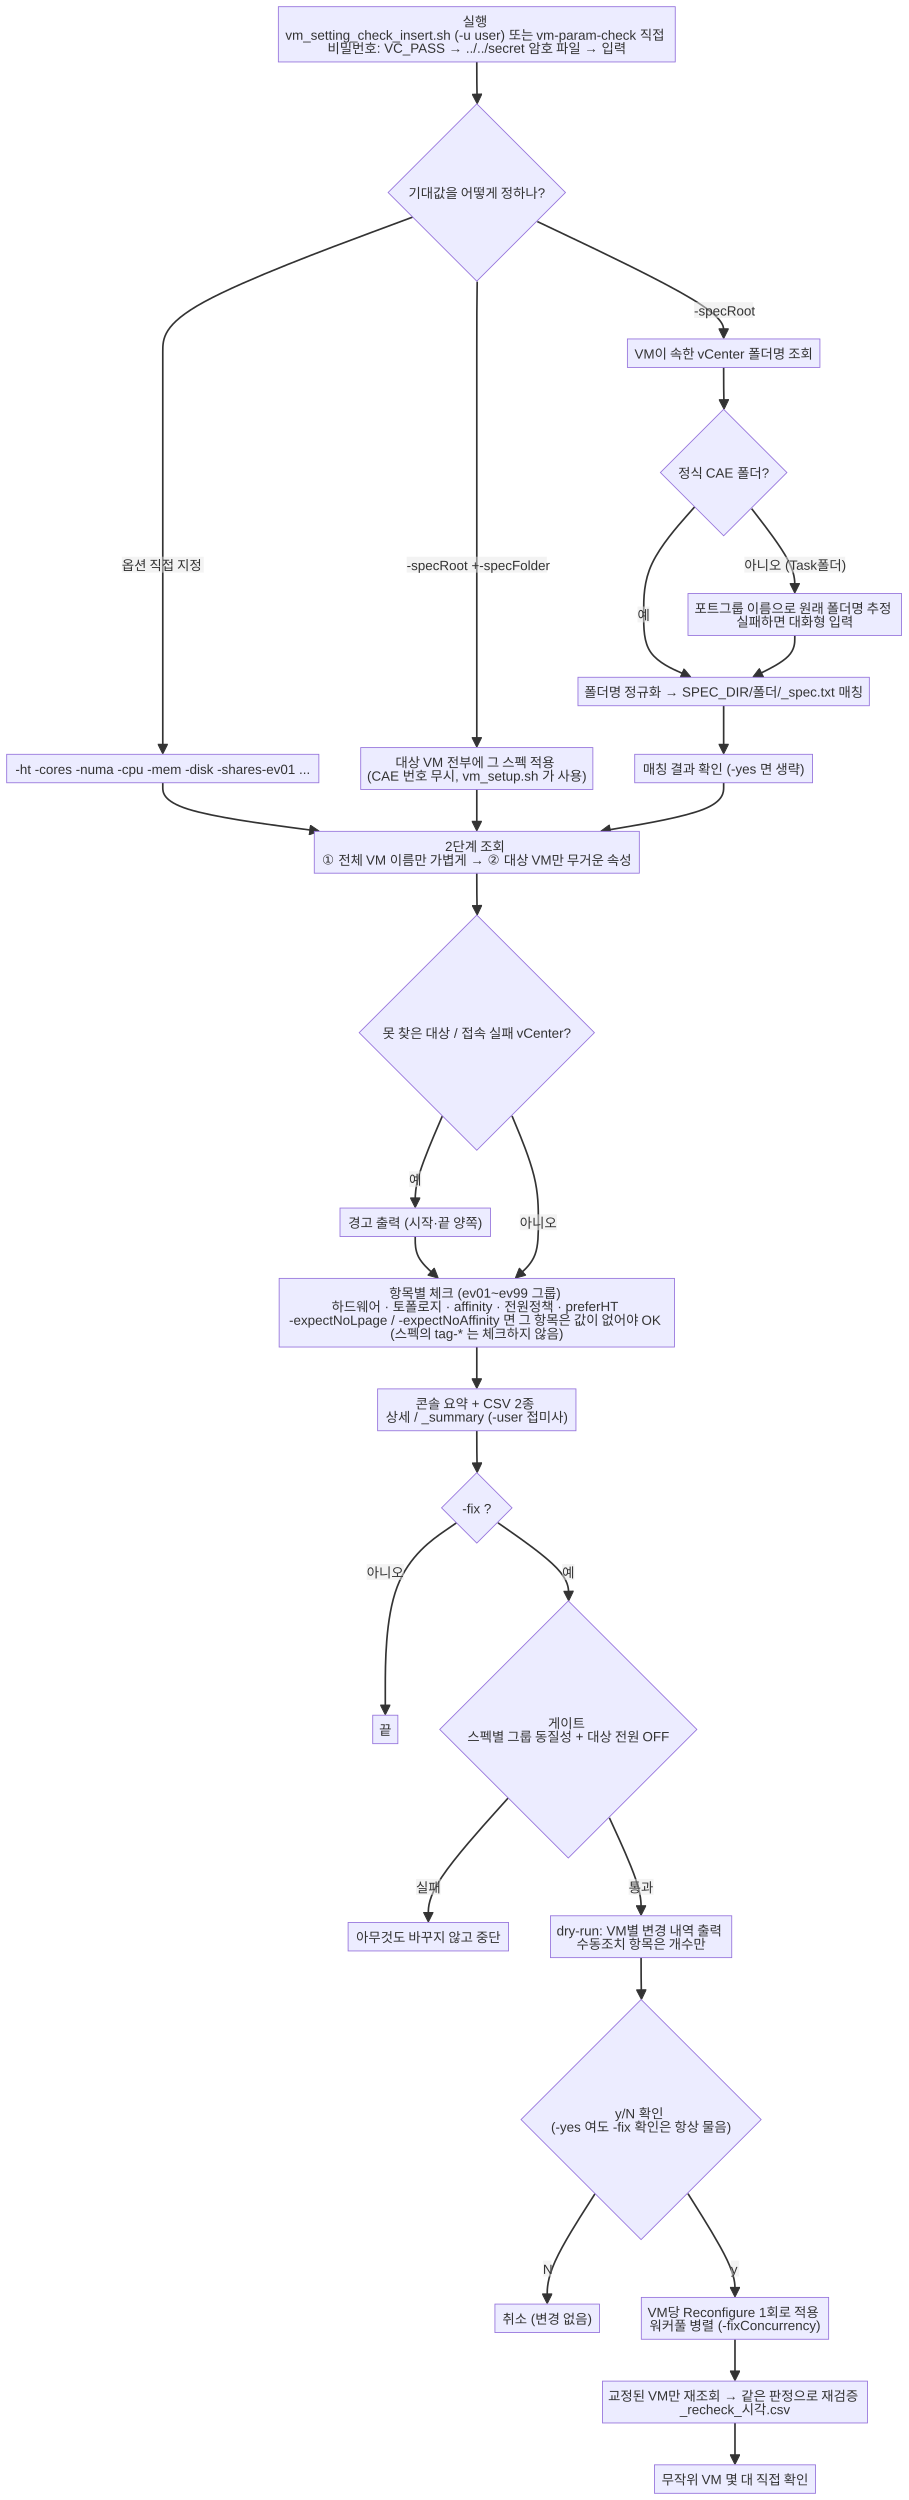
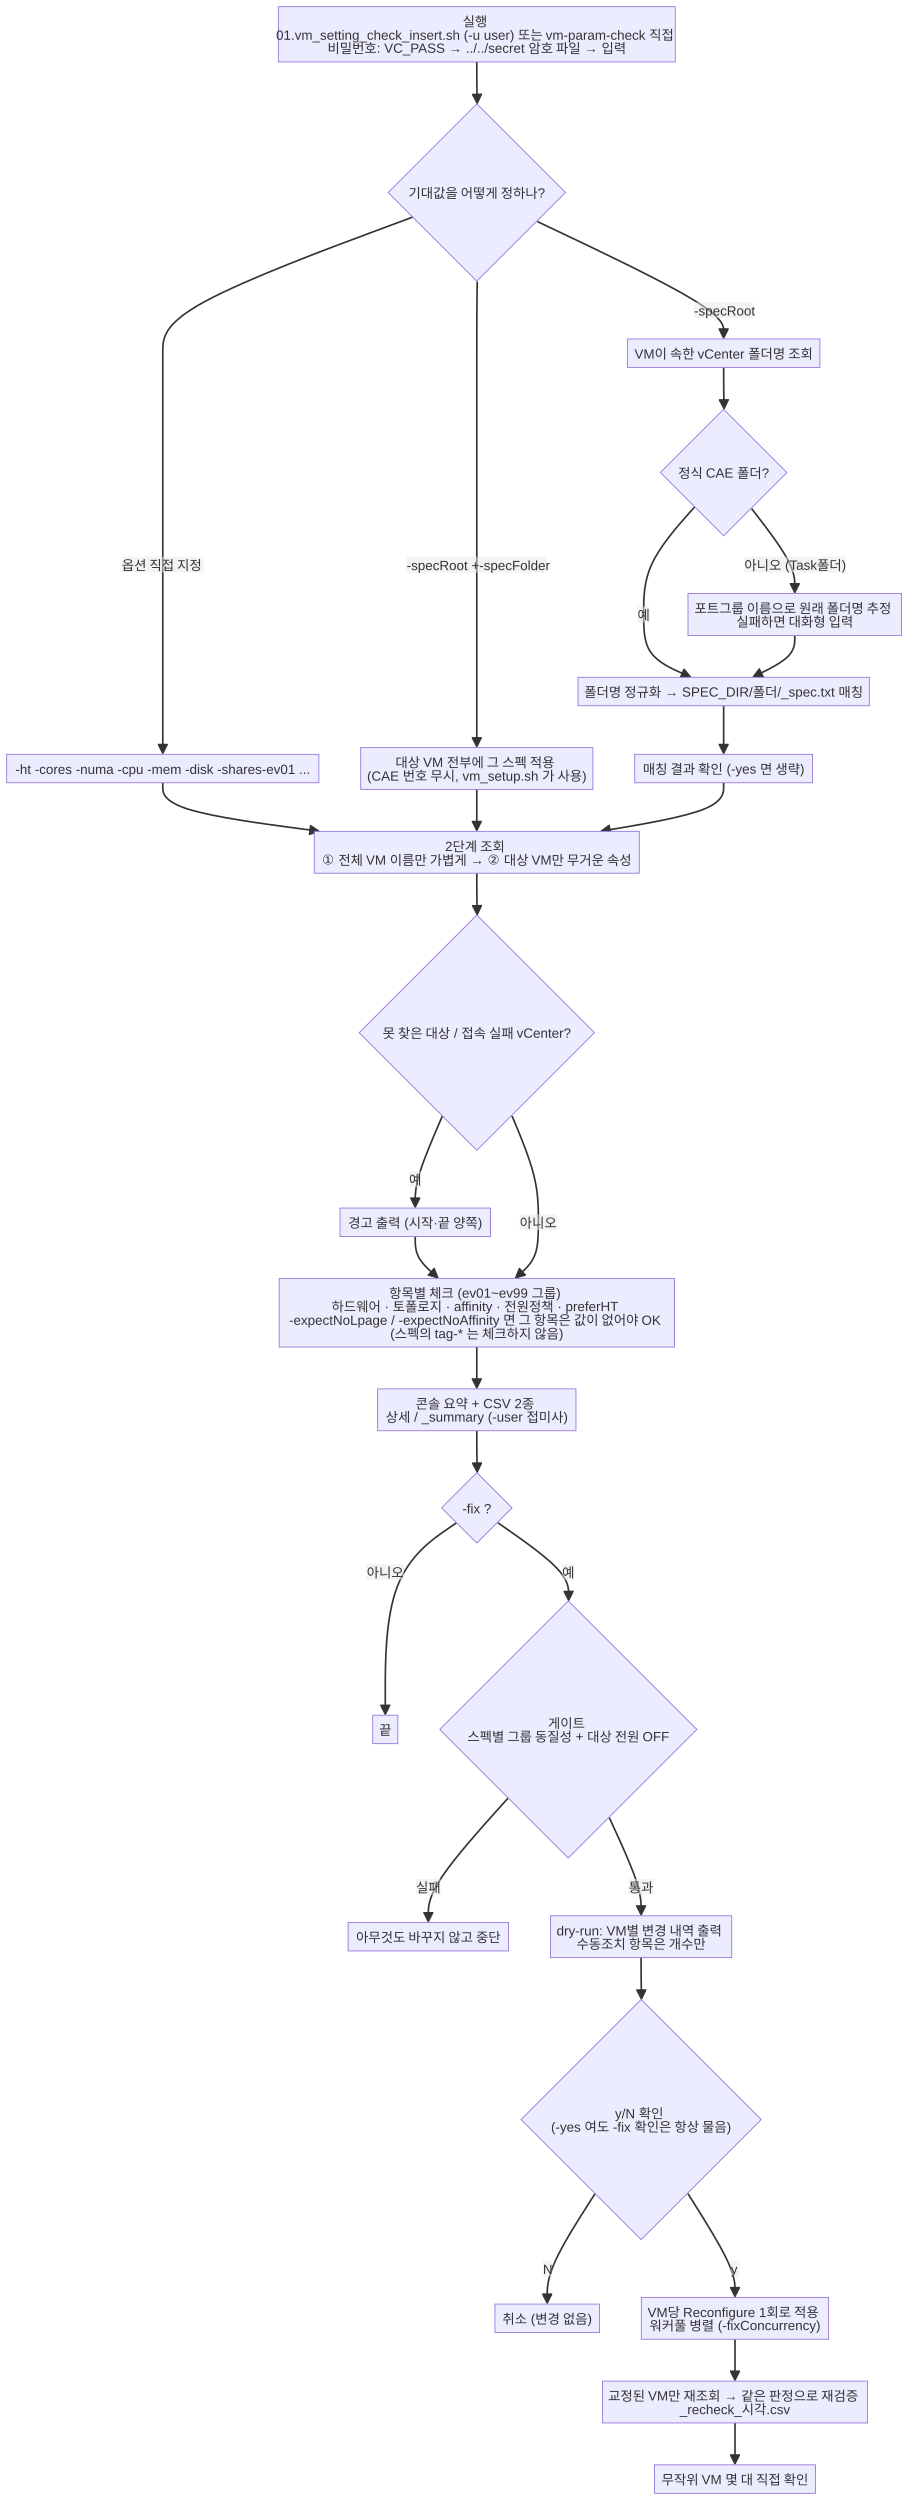
<svg xmlns="http://www.w3.org/2000/svg" style="background-color: white;" id="my-svg" width="1084.834" height="2986.008" viewBox="-8 -8 1084.834 2986.008" role="graphics-document document" aria-roledescription="flowchart-v2">
  <style>#my-svg{font-family:"trebuchet ms",verdana,arial,sans-serif;font-size:16px;fill:#333;}#my-svg .error-icon{fill:#552222;}#my-svg .error-text{fill:#552222;stroke:#552222;}#my-svg .edge-thickness-normal{stroke-width:2px;}#my-svg .edge-thickness-thick{stroke-width:3.5px;}#my-svg .edge-pattern-solid{stroke-dasharray:0;}#my-svg .edge-pattern-dashed{stroke-dasharray:3;}#my-svg .edge-pattern-dotted{stroke-dasharray:2;}#my-svg .marker{fill:#333333;stroke:#333333;}#my-svg .marker.cross{stroke:#333333;}#my-svg svg{font-family:"trebuchet ms",verdana,arial,sans-serif;font-size:16px;}#my-svg .label{font-family:"trebuchet ms",verdana,arial,sans-serif;color:#333;}#my-svg .cluster-label text{fill:#333;}#my-svg .cluster-label span,#my-svg p{color:#333;}#my-svg .label text,#my-svg span,#my-svg p{fill:#333;color:#333;}#my-svg .node rect,#my-svg .node circle,#my-svg .node ellipse,#my-svg .node polygon,#my-svg .node path{fill:#ECECFF;stroke:#9370DB;stroke-width:1px;}#my-svg .flowchart-label text{text-anchor:middle;}#my-svg .node .katex path{fill:#000;stroke:#000;stroke-width:1px;}#my-svg .node .label{text-align:center;}#my-svg .node.clickable{cursor:pointer;}#my-svg .arrowheadPath{fill:#333333;}#my-svg .edgePath .path{stroke:#333333;stroke-width:2.0px;}#my-svg .flowchart-link{stroke:#333333;fill:none;}#my-svg .edgeLabel{background-color:#e8e8e8;text-align:center;}#my-svg .edgeLabel rect{opacity:0.5;background-color:#e8e8e8;fill:#e8e8e8;}#my-svg .labelBkg{background-color:rgba(232, 232, 232, 0.5);}#my-svg .cluster rect{fill:#ffffde;stroke:#aaaa33;stroke-width:1px;}#my-svg .cluster text{fill:#333;}#my-svg .cluster span,#my-svg p{color:#333;}#my-svg div.mermaidTooltip{position:absolute;text-align:center;max-width:200px;padding:2px;font-family:"trebuchet ms",verdana,arial,sans-serif;font-size:12px;background:hsl(80, 100%, 96.275%);border:1px solid #aaaa33;border-radius:2px;pointer-events:none;z-index:100;}#my-svg .flowchartTitleText{text-anchor:middle;font-size:18px;fill:#333;}#my-svg :root{--mermaid-font-family:"trebuchet ms",verdana,arial,sans-serif;}</style>
  <g>
    <marker id="my-svg_flowchart-pointEnd" class="marker flowchart" viewBox="0 0 10 10" refX="6" refY="5" markerUnits="userSpaceOnUse" markerWidth="12" markerHeight="12" orient="auto">
      <path d="M 0 0 L 10 5 L 0 10 z" class="arrowMarkerPath" style="stroke-width: 1; stroke-dasharray: 1, 0;" />
    </marker>
    <marker id="my-svg_flowchart-pointStart" class="marker flowchart" viewBox="0 0 10 10" refX="4.5" refY="5" markerUnits="userSpaceOnUse" markerWidth="12" markerHeight="12" orient="auto">
      <path d="M 0 5 L 10 10 L 10 0 z" class="arrowMarkerPath" style="stroke-width: 1; stroke-dasharray: 1, 0;" />
    </marker>
    <marker id="my-svg_flowchart-circleEnd" class="marker flowchart" viewBox="0 0 10 10" refX="11" refY="5" markerUnits="userSpaceOnUse" markerWidth="11" markerHeight="11" orient="auto">
      <circle cx="5" cy="5" r="5" class="arrowMarkerPath" style="stroke-width: 1; stroke-dasharray: 1, 0;" />
    </marker>
    <marker id="my-svg_flowchart-circleStart" class="marker flowchart" viewBox="0 0 10 10" refX="-1" refY="5" markerUnits="userSpaceOnUse" markerWidth="11" markerHeight="11" orient="auto">
      <circle cx="5" cy="5" r="5" class="arrowMarkerPath" style="stroke-width: 1; stroke-dasharray: 1, 0;" />
    </marker>
    <marker id="my-svg_flowchart-crossEnd" class="marker cross flowchart" viewBox="0 0 11 11" refX="12" refY="5.2" markerUnits="userSpaceOnUse" markerWidth="11" markerHeight="11" orient="auto">
      <path d="M 1,1 l 9,9 M 10,1 l -9,9" class="arrowMarkerPath" style="stroke-width: 2; stroke-dasharray: 1, 0;" />
    </marker>
    <marker id="my-svg_flowchart-crossStart" class="marker cross flowchart" viewBox="0 0 11 11" refX="-1" refY="5.2" markerUnits="userSpaceOnUse" markerWidth="11" markerHeight="11" orient="auto">
      <path d="M 1,1 l 9,9 M 10,1 l -9,9" class="arrowMarkerPath" style="stroke-width: 2; stroke-dasharray: 1, 0;" />
    </marker>
    <g class="root">
      <g class="clusters" />
      <g class="edgePaths">
        <path d="M561.481,66L561.481,70.167C561.481,74.333,561.481,82.667,561.547,90.2C561.613,97.734,561.745,104.467,561.811,107.834L561.877,111.201" id="L-A-B-0" class=" edge-thickness-normal edge-pattern-solid flowchart-link LS-A LE-B" style="fill:none;" marker-end="url(#my-svg_flowchart-pointEnd)" />
        <path d="M484.914,251.274L435.165,269.785C385.417,288.296,285.919,325.318,236.171,352.413C186.422,379.507,186.422,396.674,186.422,412.257C186.422,427.84,186.422,441.84,186.422,465.599C186.422,489.357,186.422,522.873,186.422,557.973C186.422,593.073,186.422,629.756,186.422,658.014C186.422,686.273,186.422,706.106,186.422,724.356C186.422,742.606,186.422,759.273,186.422,774.606C186.422,789.939,186.422,803.939,186.422,817.939C186.422,831.939,186.422,845.939,186.422,857.556C186.422,869.173,186.422,878.406,186.422,883.023L186.422,887.639" id="L-B-C-0" class=" edge-thickness-normal edge-pattern-solid flowchart-link LS-B LE-C" style="fill:none;" marker-end="url(#my-svg_flowchart-pointEnd)" />
        <path d="M186.422,926.939L186.422,932.439C186.422,937.939,186.422,948.939,216.801,958.489C247.181,968.039,307.939,976.139,338.319,980.189L368.698,984.239" id="L-C-E-0" class=" edge-thickness-normal edge-pattern-solid flowchart-link LS-C LE-E" style="fill:none;" marker-end="url(#my-svg_flowchart-pointEnd)" />
        <path d="M561.981,328.34L561.898,334.007C561.814,339.674,561.648,351.007,561.564,365.257C561.481,379.507,561.481,396.674,561.481,412.257C561.481,427.84,561.481,441.84,561.481,465.599C561.481,489.357,561.481,522.873,561.481,557.973C561.481,593.073,561.481,629.756,561.481,658.014C561.481,686.273,561.481,706.106,561.481,724.356C561.481,742.606,561.481,759.273,561.481,774.606C561.481,789.939,561.481,803.939,561.481,817.939C561.481,831.939,561.481,845.939,561.481,856.223C561.481,866.506,561.481,873.073,561.481,876.356L561.481,879.639" id="L-B-C2-0" class=" edge-thickness-normal edge-pattern-solid flowchart-link LS-B LE-C2" style="fill:none;" marker-end="url(#my-svg_flowchart-pointEnd)" />
        <path d="M561.481,934.939L561.481,939.106C561.481,943.273,561.481,951.606,561.481,959.056C561.481,966.506,561.481,973.073,561.481,976.356L561.481,979.639" id="L-C2-E-0" class=" edge-thickness-normal edge-pattern-solid flowchart-link LS-C2 LE-E" style="fill:none;" marker-end="url(#my-svg_flowchart-pointEnd)" />
        <path d="M633.731,256.591L670.831,274.216C707.931,291.841,782.131,327.091,819.231,349.582C856.331,372.074,856.331,381.807,856.331,386.674L856.331,391.54" id="L-B-D-0" class=" edge-thickness-normal edge-pattern-solid flowchart-link LS-B LE-D" style="fill:none;" marker-end="url(#my-svg_flowchart-pointEnd)" />
        <path d="M856.331,430.84L856.331,435.007C856.331,439.174,856.331,447.507,856.397,455.041C856.463,462.574,856.595,469.308,856.661,472.675L856.727,476.042" id="L-D-D1-0" class=" edge-thickness-normal edge-pattern-solid flowchart-link LS-D LE-D1" style="fill:none;" marker-end="url(#my-svg_flowchart-pointEnd)" />
        <path d="M821.723,597.332L811.569,608.849C801.414,620.367,781.105,643.403,770.951,664.838C760.796,686.273,760.796,706.106,760.796,724.356C760.796,742.606,760.796,759.273,769.465,771.417C778.134,783.562,795.472,791.184,804.141,794.995L812.81,798.806" id="L-D1-D2-0" class=" edge-thickness-normal edge-pattern-solid flowchart-link LS-D1 LE-D2" style="fill:none;" marker-end="url(#my-svg_flowchart-pointEnd)" />
        <path d="M889.745,599.525L898.335,610.677C906.926,621.83,924.107,644.134,932.697,660.154C941.288,676.173,941.288,685.906,941.288,690.773L941.288,695.639" id="L-D1-D3-0" class=" edge-thickness-normal edge-pattern-solid flowchart-link LS-D1 LE-D3" style="fill:none;" marker-end="url(#my-svg_flowchart-pointEnd)" />
        <path d="M941.288,750.939L941.288,755.106C941.288,759.273,941.288,767.606,933.651,775.548C926.015,783.49,910.742,791.04,903.106,794.815L895.469,798.59" id="L-D3-D2-0" class=" edge-thickness-normal edge-pattern-solid flowchart-link LS-D3 LE-D2" style="fill:none;" marker-end="url(#my-svg_flowchart-pointEnd)" />
        <path d="M856.331,834.939L856.331,839.106C856.331,843.273,856.331,851.606,856.331,860.389C856.331,869.173,856.331,878.406,856.331,883.023L856.331,887.639" id="L-D2-D4-0" class=" edge-thickness-normal edge-pattern-solid flowchart-link LS-D2 LE-D4" style="fill:none;" marker-end="url(#my-svg_flowchart-pointEnd)" />
        <path d="M856.331,926.939L856.331,932.439C856.331,937.939,856.331,948.939,832.631,958.458C808.931,967.977,761.531,976.015,737.831,980.034L714.131,984.053" id="L-D4-E-0" class=" edge-thickness-normal edge-pattern-solid flowchart-link LS-D4 LE-E" style="fill:none;" marker-end="url(#my-svg_flowchart-pointEnd)" />
        <path d="M561.481,1034.939L561.481,1039.106C561.481,1043.273,561.481,1051.606,561.547,1059.139C561.613,1066.673,561.745,1073.407,561.811,1076.773L561.877,1080.14" id="L-E-E1-0" class=" edge-thickness-normal edge-pattern-solid flowchart-link LS-E LE-E1" style="fill:none;" marker-end="url(#my-svg_flowchart-pointEnd)" />
        <path d="M520.414,1324.829L515.003,1337.423C509.592,1350.018,498.77,1375.207,493.359,1392.668C487.948,1410.129,487.948,1419.862,487.948,1424.729L487.948,1429.596" id="L-E1-E2-0" class=" edge-thickness-normal edge-pattern-solid flowchart-link LS-E1 LE-E2" style="fill:none;" marker-end="url(#my-svg_flowchart-pointEnd)" />
        <path d="M487.948,1468.896L487.948,1473.062C487.948,1477.229,487.948,1485.562,491.933,1493.306C495.918,1501.049,503.888,1508.202,507.872,1511.779L511.857,1515.355" id="L-E2-F-0" class=" edge-thickness-normal edge-pattern-solid flowchart-link LS-E2 LE-F" style="fill:none;" marker-end="url(#my-svg_flowchart-pointEnd)" />
        <path d="M603.547,1324.829L608.792,1337.423C614.036,1350.018,624.525,1375.207,629.769,1396.385C635.014,1417.562,635.014,1434.729,635.014,1450.312C635.014,1465.896,635.014,1479.896,631.029,1490.472C627.044,1501.049,619.074,1508.202,615.089,1511.779L611.105,1515.355" id="L-E1-F-0" class=" edge-thickness-normal edge-pattern-solid flowchart-link LS-E1 LE-F" style="fill:none;" marker-end="url(#my-svg_flowchart-pointEnd)" />
        <path d="M561.481,1600.896L561.481,1605.062C561.481,1609.229,561.481,1617.562,561.481,1625.012C561.481,1632.462,561.481,1639.029,561.481,1642.312L561.481,1645.596" id="L-F-G-0" class=" edge-thickness-normal edge-pattern-solid flowchart-link LS-F LE-G" style="fill:none;" marker-end="url(#my-svg_flowchart-pointEnd)" />
        <path d="M561.481,1700.896L561.481,1705.062C561.481,1709.229,561.481,1717.562,561.547,1725.096C561.613,1732.629,561.745,1739.363,561.811,1742.73L561.877,1746.097" id="L-G-H-0" class=" edge-thickness-normal edge-pattern-solid flowchart-link LS-G LE-H" style="fill:none;" marker-end="url(#my-svg_flowchart-pointEnd)" />
        <path d="M537.233,1810.835L523.06,1820.626C508.888,1830.418,480.543,1850,466.37,1887.419C452.198,1924.838,452.198,1980.094,452.198,2007.721L452.198,2035.349" id="L-H-Z-0" class=" edge-thickness-normal edge-pattern-solid flowchart-link LS-H LE-Z" style="fill:none;" marker-end="url(#my-svg_flowchart-pointEnd)" />
        <path d="M586.729,1810.835L600.735,1820.626C614.741,1830.418,642.752,1850,656.829,1864.742C670.905,1879.483,671.047,1889.383,671.117,1894.334L671.188,1899.284" id="L-H-I-0" class=" edge-thickness-normal edge-pattern-solid flowchart-link LS-H LE-I" style="fill:none;" marker-end="url(#my-svg_flowchart-pointEnd)" />
        <path d="M599,2139.451L583.1,2157.162C567.201,2174.872,535.402,2210.294,519.503,2234.204C503.603,2258.115,503.603,2270.515,503.603,2276.715L503.603,2282.915" id="L-I-Z2-0" class=" edge-thickness-normal edge-pattern-solid flowchart-link LS-I LE-Z2" style="fill:none;" marker-end="url(#my-svg_flowchart-pointEnd)" />
        <path d="M719.816,2163.163L726.133,2176.921C732.449,2190.68,745.082,2218.198,751.399,2236.823C757.715,2255.448,757.715,2265.182,757.715,2270.048L757.715,2274.915" id="L-I-J-0" class=" edge-thickness-normal edge-pattern-solid flowchart-link LS-I LE-J" style="fill:none;" marker-end="url(#my-svg_flowchart-pointEnd)" />
        <path d="M757.715,2330.215L757.715,2334.382C757.715,2338.548,757.715,2346.882,757.781,2354.415C757.847,2361.949,757.979,2368.682,758.045,2372.049L758.111,2375.416" id="L-J-K-0" class=" edge-thickness-normal edge-pattern-solid flowchart-link LS-J LE-K" style="fill:none;" marker-end="url(#my-svg_flowchart-pointEnd)" />
        <path d="M702.769,2612.062L693.235,2626.969C683.701,2641.877,664.633,2671.692,655.099,2692.8C645.565,2713.908,645.565,2726.308,645.565,2732.508L645.565,2738.708" id="L-K-Z3-0" class=" edge-thickness-normal edge-pattern-solid flowchart-link LS-K LE-Z3" style="fill:none;" marker-end="url(#my-svg_flowchart-pointEnd)" />
        <path d="M813.661,2612.062L823.028,2626.969C832.396,2641.877,851.13,2671.692,860.498,2691.467C869.865,2711.241,869.865,2720.974,869.865,2725.841L869.865,2730.708" id="L-K-L-0" class=" edge-thickness-normal edge-pattern-solid flowchart-link LS-K LE-L" style="fill:none;" marker-end="url(#my-svg_flowchart-pointEnd)" />
        <path d="M869.865,2786.008L869.865,2790.174C869.865,2794.341,869.865,2802.674,869.865,2810.124C869.865,2817.574,869.865,2824.141,869.865,2827.424L869.865,2830.708" id="L-L-M-0" class=" edge-thickness-normal edge-pattern-solid flowchart-link LS-L LE-M" style="fill:none;" marker-end="url(#my-svg_flowchart-pointEnd)" />
        <path d="M869.865,2886.008L869.865,2890.174C869.865,2894.341,869.865,2902.674,869.865,2910.124C869.865,2917.574,869.865,2924.141,869.865,2927.424L869.865,2930.708" id="L-M-N-0" class=" edge-thickness-normal edge-pattern-solid flowchart-link LS-M LE-N" style="fill:none;" marker-end="url(#my-svg_flowchart-pointEnd)" />
      </g>
      <g class="edgeLabels">
        <g class="edgeLabel">
          <g class="label" transform="translate(0, 0)">
            <rect rx="0" ry="0" width="0" height="0" />
            <text style="">
              <tspan xml:space="preserve" dy="1em" x="0" class="row" />
            </text>
          </g>
        </g>
        <g class="edgeLabel" transform="translate(186.4219, 666.4392)">
          <g class="label" transform="translate(-48.98438, -9.5)">
            <rect rx="0" ry="0" width="97.907" height="19" />
            <text style="">
              <tspan xml:space="preserve" dy="1em" x="0" class="row">옵션 직접 지정</tspan>
            </text>
          </g>
        </g>
        <g class="edgeLabel">
          <g class="label" transform="translate(0, 0)">
            <rect rx="0" ry="0" width="0" height="0" />
            <text style="">
              <tspan xml:space="preserve" dy="1em" x="0" class="row" />
            </text>
          </g>
        </g>
        <g class="edgeLabel" transform="translate(561.4809, 666.4392)">
          <g class="label" transform="translate(-83.78125, -9.5)">
            <rect rx="0" ry="0" width="167.463" height="19" />
            <text style="">
              <tspan xml:space="preserve" dy="1em" x="0" class="row">-specRoot +-specFolder</tspan>
            </text>
          </g>
        </g>
        <g class="edgeLabel">
          <g class="label" transform="translate(0, 0)">
            <rect rx="0" ry="0" width="0" height="0" />
            <text style="">
              <tspan xml:space="preserve" dy="1em" x="0" class="row" />
            </text>
          </g>
        </g>
        <g class="edgeLabel" transform="translate(856.3306, 362.3405)">
          <g class="label" transform="translate(-35.375, -9.5)">
            <rect rx="0" ry="0" width="70.711" height="19" />
            <text style="">
              <tspan xml:space="preserve" dy="1em" x="0" class="row">-specRoot</tspan>
            </text>
          </g>
        </g>
        <g class="edgeLabel">
          <g class="label" transform="translate(0, 0)">
            <rect rx="0" ry="0" width="0" height="0" />
            <text style="">
              <tspan xml:space="preserve" dy="1em" x="0" class="row" />
            </text>
          </g>
        </g>
        <g class="edgeLabel" transform="translate(760.7964, 725.9392)">
          <g class="label" transform="translate(-7.367188, -9.5)">
            <rect rx="0" ry="0" width="14.719" height="19" />
            <text style="">
              <tspan xml:space="preserve" dy="1em" x="0" class="row">예</tspan>
            </text>
          </g>
        </g>
        <g class="edgeLabel" transform="translate(941.2877, 666.4392)">
          <g class="label" transform="translate(-60.27262, -9.5)">
            <rect rx="0" ry="0" width="120.474" height="19" />
            <text style="">
              <tspan xml:space="preserve" dy="1em" x="0" class="row">아니오 (Task폴더)</tspan>
            </text>
          </g>
        </g>
        <g class="edgeLabel">
          <g class="label" transform="translate(0, 0)">
            <rect rx="0" ry="0" width="0" height="0" />
            <text style="">
              <tspan xml:space="preserve" dy="1em" x="0" class="row" />
            </text>
          </g>
        </g>
        <g class="edgeLabel">
          <g class="label" transform="translate(0, 0)">
            <rect rx="0" ry="0" width="0" height="0" />
            <text style="">
              <tspan xml:space="preserve" dy="1em" x="0" class="row" />
            </text>
          </g>
        </g>
        <g class="edgeLabel">
          <g class="label" transform="translate(0, 0)">
            <rect rx="0" ry="0" width="0" height="0" />
            <text style="">
              <tspan xml:space="preserve" dy="1em" x="0" class="row" />
            </text>
          </g>
        </g>
        <g class="edgeLabel">
          <g class="label" transform="translate(0, 0)">
            <rect rx="0" ry="0" width="0" height="0" />
            <text style="">
              <tspan xml:space="preserve" dy="1em" x="0" class="row" />
            </text>
          </g>
        </g>
        <g class="edgeLabel" transform="translate(487.9482, 1400.396)">
          <g class="label" transform="translate(-7.367188, -9.5)">
            <rect rx="0" ry="0" width="14.719" height="19" />
            <text style="">
              <tspan xml:space="preserve" dy="1em" x="0" class="row">예</tspan>
            </text>
          </g>
        </g>
        <g class="edgeLabel">
          <g class="label" transform="translate(0, 0)">
            <rect rx="0" ry="0" width="0" height="0" />
            <text style="">
              <tspan xml:space="preserve" dy="1em" x="0" class="row" />
            </text>
          </g>
        </g>
        <g class="edgeLabel" transform="translate(635.0136, 1451.896)">
          <g class="label" transform="translate(-22.21999, -9.5)">
            <rect rx="0" ry="0" width="44.422" height="19" />
            <text style="">
              <tspan xml:space="preserve" dy="1em" x="0" class="row">아니오</tspan>
            </text>
          </g>
        </g>
        <g class="edgeLabel">
          <g class="label" transform="translate(0, 0)">
            <rect rx="0" ry="0" width="0" height="0" />
            <text style="">
              <tspan xml:space="preserve" dy="1em" x="0" class="row" />
            </text>
          </g>
        </g>
        <g class="edgeLabel">
          <g class="label" transform="translate(0, 0)">
            <rect rx="0" ry="0" width="0" height="0" />
            <text style="">
              <tspan xml:space="preserve" dy="1em" x="0" class="row" />
            </text>
          </g>
        </g>
        <g class="edgeLabel" transform="translate(452.1979, 1869.583)">
          <g class="label" transform="translate(-22.21999, -9.5)">
            <rect rx="0" ry="0" width="44.422" height="19" />
            <text style="">
              <tspan xml:space="preserve" dy="1em" x="0" class="row">아니오</tspan>
            </text>
          </g>
        </g>
        <g class="edgeLabel" transform="translate(670.7639, 1869.583)">
          <g class="label" transform="translate(-7.367188, -9.5)">
            <rect rx="0" ry="0" width="14.719" height="19" />
            <text style="">
              <tspan xml:space="preserve" dy="1em" x="0" class="row">예</tspan>
            </text>
          </g>
        </g>
        <g class="edgeLabel" transform="translate(503.6034, 2245.715)">
          <g class="label" transform="translate(-14.72656, -9.5)">
            <rect rx="0" ry="0" width="29.422" height="19" />
            <text style="">
              <tspan xml:space="preserve" dy="1em" x="0" class="row">실패</tspan>
            </text>
          </g>
        </g>
        <g class="edgeLabel" transform="translate(757.7151, 2245.715)">
          <g class="label" transform="translate(-14.85999, -9.5)">
            <rect rx="0" ry="0" width="29.711" height="19" />
            <text style="">
              <tspan xml:space="preserve" dy="1em" x="0" class="row">통과</tspan>
            </text>
          </g>
        </g>
        <g class="edgeLabel">
          <g class="label" transform="translate(0, 0)">
            <rect rx="0" ry="0" width="0" height="0" />
            <text style="">
              <tspan xml:space="preserve" dy="1em" x="0" class="row" />
            </text>
          </g>
        </g>
        <g class="edgeLabel" transform="translate(645.5652, 2701.508)">
          <g class="label" transform="translate(-5.109375, -9.5)">
            <rect rx="0" ry="0" width="10.219" height="19" />
            <text style="">
              <tspan xml:space="preserve" dy="1em" x="0" class="row">N</tspan>
            </text>
          </g>
        </g>
        <g class="edgeLabel" transform="translate(869.865, 2701.508)">
          <g class="label" transform="translate(-5, -9.5)">
            <rect rx="0" ry="0" width="10" height="19" />
            <text style="">
              <tspan xml:space="preserve" dy="1em" x="0" class="row">y</tspan>
            </text>
          </g>
        </g>
        <g class="edgeLabel">
          <g class="label" transform="translate(0, 0)">
            <rect rx="0" ry="0" width="0" height="0" />
            <text style="">
              <tspan xml:space="preserve" dy="1em" x="0" class="row" />
            </text>
          </g>
        </g>
        <g class="edgeLabel">
          <g class="label" transform="translate(0, 0)">
            <rect rx="0" ry="0" width="0" height="0" />
            <text style="">
              <tspan xml:space="preserve" dy="1em" x="0" class="row" />
            </text>
          </g>
        </g>
      </g>
      <g class="nodes">
        <g class="node default default flowchart-label" id="flowchart-A-0" data-node="true" data-id="A" transform="translate(561.4809, 33)">
          <rect class="basic label-container" style="" rx="0" ry="0" x="-237.031" y="-33" width="474.062" height="66" />
          <g class="label" style="" transform="translate(0, -25.5)">
            <rect />
            <text style="">
              <tspan xml:space="preserve" dy="1em" x="0" class="row">실행</tspan>
-               <tspan xml:space="preserve" dy="1em" x="0" class="row">vm_setting_check_insert.sh (-u user) 또는 vm-param-check 직접</tspan>
+               <tspan xml:space="preserve" dy="1em" x="0" class="row">01.vm_setting_check_insert.sh (-u user) 또는 vm-param-check 직접</tspan>
              <tspan xml:space="preserve" dy="1em" x="0" class="row">비밀번호: VC_PASS → ../../secret 암호 파일 → 입력</tspan>
            </text>
          </g>
        </g>
        <g class="node default default flowchart-label" id="flowchart-B-1" data-node="true" data-id="B" transform="translate(561.4809, 221.9202)">
          <polygon points="105.92,0 211.84,-105.92 105.92,-211.84 0,-105.92" class="label-container" transform="translate(-105.9202,105.9202)" style="" />
          <g class="label" style="" transform="translate(0, -9.5)">
            <rect />
            <text style="">
              <tspan xml:space="preserve" dy="1em" x="0" class="row">기대값을 어떻게 정하나?</tspan>
            </text>
          </g>
        </g>
        <g class="node default default flowchart-label" id="flowchart-C-3" data-node="true" data-id="C" transform="translate(186.4219, 909.9392)">
          <rect class="basic label-container" style="" rx="0" ry="0" x="-186.422" y="-17" width="372.844" height="34" />
          <g class="label" style="" transform="translate(0, -9.5)">
            <rect />
            <text style="">
              <tspan xml:space="preserve" dy="1em" x="0" class="row">-ht -cores -numa -cpu -mem -disk -shares-ev01 ...</tspan>
            </text>
          </g>
        </g>
        <g class="node default default flowchart-label" id="flowchart-E-4" data-node="true" data-id="E" transform="translate(561.4809, 1009.939)">
          <rect class="basic label-container" style="" rx="0" ry="0" x="-194.117" y="-25" width="388.234" height="50" />
          <g class="label" style="" transform="translate(0, -17.5)">
            <rect />
            <text style="">
              <tspan xml:space="preserve" dy="1em" x="0" class="row">2단계 조회</tspan>
              <tspan xml:space="preserve" dy="1em" x="0" class="row">① 전체 VM 이름만 가볍게 → ② 대상 VM만 무거운 속성</tspan>
            </text>
          </g>
        </g>
        <g class="node default default flowchart-label" id="flowchart-C2-6" data-node="true" data-id="C2" transform="translate(561.4809, 909.9392)">
          <rect class="basic label-container" style="" rx="0" ry="0" x="-138.637" y="-25" width="277.274" height="50" />
          <g class="label" style="" transform="translate(0, -17.5)">
            <rect />
            <text style="">
              <tspan xml:space="preserve" dy="1em" x="0" class="row">대상 VM 전부에 그 스펙 적용</tspan>
              <tspan xml:space="preserve" dy="1em" x="0" class="row">(CAE 번호 무시, vm_setup.sh 가 사용)</tspan>
            </text>
          </g>
        </g>
        <g class="node default default flowchart-label" id="flowchart-D-9" data-node="true" data-id="D" transform="translate(856.3306, 413.8405)">
          <rect class="basic label-container" style="" rx="0" ry="0" x="-114.984" y="-17" width="229.969" height="34" />
          <g class="label" style="" transform="translate(0, -9.5)">
            <rect />
            <text style="">
              <tspan xml:space="preserve" dy="1em" x="0" class="row">VM이 속한 vCenter 폴더명 조회</tspan>
            </text>
          </g>
        </g>
        <g class="node default default flowchart-label" id="flowchart-D1-11" data-node="true" data-id="D1" transform="translate(856.3306, 556.3898)">
          <polygon points="75.549,0 151.099,-75.549 75.549,-151.099 0,-75.549" class="label-container" transform="translate(-75.54935,75.54935)" style="" />
          <g class="label" style="" transform="translate(0, -9.5)">
            <rect />
            <text style="">
              <tspan xml:space="preserve" dy="1em" x="0" class="row">정식 CAE 폴더?</tspan>
            </text>
          </g>
        </g>
        <g class="node default default flowchart-label" id="flowchart-D2-13" data-node="true" data-id="D2" transform="translate(856.3306, 817.9392)">
          <rect class="basic label-container" style="" rx="0" ry="0" x="-174" y="-17" width="348" height="34" />
          <g class="label" style="" transform="translate(0, -9.5)">
            <rect />
            <text style="">
              <tspan xml:space="preserve" dy="1em" x="0" class="row">폴더명 정규화 → SPEC_DIR/폴더/_spec.txt 매칭</tspan>
            </text>
          </g>
        </g>
        <g class="node default default flowchart-label" id="flowchart-D3-15" data-node="true" data-id="D3" transform="translate(941.2877, 725.9392)">
          <rect class="basic label-container" style="" rx="0" ry="0" x="-127.547" y="-25" width="255.094" height="50" />
          <g class="label" style="" transform="translate(0, -17.5)">
            <rect />
            <text style="">
              <tspan xml:space="preserve" dy="1em" x="0" class="row">포트그룹 이름으로 원래 폴더명 추정</tspan>
              <tspan xml:space="preserve" dy="1em" x="0" class="row">실패하면 대화형 입력</tspan>
            </text>
          </g>
        </g>
        <g class="node default default flowchart-label" id="flowchart-D4-18" data-node="true" data-id="D4" transform="translate(856.3306, 909.9392)">
          <rect class="basic label-container" style="" rx="0" ry="0" x="-106.213" y="-17" width="212.425" height="34" />
          <g class="label" style="" transform="translate(0, -9.5)">
            <rect />
            <text style="">
              <tspan xml:space="preserve" dy="1em" x="0" class="row">매칭 결과 확인 (-yes 면 생략)</tspan>
            </text>
          </g>
        </g>
        <g class="node default default flowchart-label" id="flowchart-E1-22" data-node="true" data-id="E1" transform="translate(561.4809, 1225.417)">
          <polygon points="140.478,0 280.956,-140.478 140.478,-280.956 0,-140.478" class="label-container" transform="translate(-140.4782,140.4782)" style="" />
          <g class="label" style="" transform="translate(0, -9.5)">
            <rect />
            <text style="">
              <tspan xml:space="preserve" dy="1em" x="0" class="row">못 찾은 대상 / 접속 실패 vCenter?</tspan>
            </text>
          </g>
        </g>
        <g class="node default default flowchart-label" id="flowchart-E2-24" data-node="true" data-id="E2" transform="translate(487.9482, 1451.896)">
          <rect class="basic label-container" style="" rx="0" ry="0" x="-89.845" y="-17" width="179.691" height="34" />
          <g class="label" style="" transform="translate(0, -9.5)">
            <rect />
            <text style="">
              <tspan xml:space="preserve" dy="1em" x="0" class="row">경고 출력 (시작·끝 양쪽)</tspan>
            </text>
          </g>
        </g>
        <g class="node default default flowchart-label" id="flowchart-F-25" data-node="true" data-id="F" transform="translate(561.4809, 1559.896)">
          <rect class="basic label-container" style="" rx="0" ry="0" x="-236.061" y="-41" width="472.122" height="82" />
          <g class="label" style="" transform="translate(0, -33.5)">
            <rect />
            <text style="">
              <tspan xml:space="preserve" dy="1em" x="0" class="row">항목별 체크 (ev01~ev99 그룹)</tspan>
              <tspan xml:space="preserve" dy="1em" x="0" class="row">하드웨어 · 토폴로지 · affinity · 전원정책 · preferHT</tspan>
              <tspan xml:space="preserve" dy="1em" x="0" class="row">-expectNoLpage / -expectNoAffinity 면 그 항목은 값이 없어야 OK</tspan>
              <tspan xml:space="preserve" dy="1em" x="0" class="row">(스펙의 tag-* 는 체크하지 않음)</tspan>
            </text>
          </g>
        </g>
        <g class="node default default flowchart-label" id="flowchart-G-29" data-node="true" data-id="G" transform="translate(561.4809, 1675.896)">
          <rect class="basic label-container" style="" rx="0" ry="0" x="-118.437" y="-25" width="236.873" height="50" />
          <g class="label" style="" transform="translate(0, -17.5)">
            <rect />
            <text style="">
              <tspan xml:space="preserve" dy="1em" x="0" class="row">콘솔 요약 + CSV 2종</tspan>
              <tspan xml:space="preserve" dy="1em" x="0" class="row">상세 / _summary (-user 접미사)</tspan>
            </text>
          </g>
        </g>
        <g class="node default default flowchart-label" id="flowchart-H-31" data-node="true" data-id="H" transform="translate(561.4809, 1792.989)">
          <polygon points="42.094,0 84.188,-42.094 42.094,-84.188 0,-42.094" class="label-container" transform="translate(-42.09375,42.09375)" style="" />
          <g class="label" style="" transform="translate(0, -9.5)">
            <rect />
            <text style="">
              <tspan xml:space="preserve" dy="1em" x="0" class="row">-fix ?</tspan>
            </text>
          </g>
        </g>
        <g class="node default default flowchart-label" id="flowchart-Z-33" data-node="true" data-id="Z" transform="translate(452.1979, 2057.649)">
          <rect class="basic label-container" style="" rx="0" ry="0" x="-15" y="-17" width="30" height="34" />
          <g class="label" style="" transform="translate(0, -9.5)">
            <rect />
            <text style="">
              <tspan xml:space="preserve" dy="1em" x="0" class="row">끝</tspan>
            </text>
          </g>
        </g>
        <g class="node default default flowchart-label" id="flowchart-I-35" data-node="true" data-id="I" transform="translate(670.7639, 2057.649)">
          <polygon points="153.566,0 307.132,-153.566 153.566,-307.132 0,-153.566" class="label-container" transform="translate(-153.566,153.566)" style="" />
          <g class="label" style="" transform="translate(0, -17.5)">
            <rect />
            <text style="">
              <tspan xml:space="preserve" dy="1em" x="0" class="row">게이트</tspan>
              <tspan xml:space="preserve" dy="1em" x="0" class="row">스펙별 그룹 동질성 + 대상 전원 OFF</tspan>
            </text>
          </g>
        </g>
        <g class="node default default flowchart-label" id="flowchart-Z2-37" data-node="true" data-id="Z2" transform="translate(503.6034, 2305.215)">
          <rect class="basic label-container" style="" rx="0" ry="0" x="-95.83" y="-17" width="191.661" height="34" />
          <g class="label" style="" transform="translate(0, -9.5)">
            <rect />
            <text style="">
              <tspan xml:space="preserve" dy="1em" x="0" class="row">아무것도 바꾸지 않고 중단</tspan>
            </text>
          </g>
        </g>
        <g class="node default default flowchart-label" id="flowchart-J-39" data-node="true" data-id="J" transform="translate(757.7151, 2305.215)">
          <rect class="basic label-container" style="" rx="0" ry="0" x="-108.281" y="-25" width="216.562" height="50" />
          <g class="label" style="" transform="translate(0, -17.5)">
            <rect />
            <text style="">
              <tspan xml:space="preserve" dy="1em" x="0" class="row">dry-run: VM별 변경 내역 출력</tspan>
              <tspan xml:space="preserve" dy="1em" x="0" class="row">수동조치 항목은 개수만</tspan>
            </text>
          </g>
        </g>
        <g class="node default default flowchart-label" id="flowchart-K-41" data-node="true" data-id="K" transform="translate(757.7151, 2523.611)">
          <polygon points="143.396,0 286.792,-143.396 143.396,-286.792 0,-143.396" class="label-container" transform="translate(-143.3962,143.3962)" style="" />
          <g class="label" style="" transform="translate(0, -17.5)">
            <rect />
            <text style="">
              <tspan xml:space="preserve" dy="1em" x="0" class="row">y/N 확인</tspan>
              <tspan xml:space="preserve" dy="1em" x="0" class="row">(-yes 여도 -fix 확인은 항상 물음)</tspan>
            </text>
          </g>
        </g>
        <g class="node default default flowchart-label" id="flowchart-Z3-43" data-node="true" data-id="Z3" transform="translate(645.5652, 2761.008)">
          <rect class="basic label-container" style="" rx="0" ry="0" x="-62.418" y="-17" width="124.836" height="34" />
          <g class="label" style="" transform="translate(0, -9.5)">
            <rect />
            <text style="">
              <tspan xml:space="preserve" dy="1em" x="0" class="row">취소 (변경 없음)</tspan>
            </text>
          </g>
        </g>
        <g class="node default default flowchart-label" id="flowchart-L-45" data-node="true" data-id="L" transform="translate(869.865, 2761.008)">
          <rect class="basic label-container" style="" rx="0" ry="0" x="-111.882" y="-25" width="223.764" height="50" />
          <g class="label" style="" transform="translate(0, -17.5)">
            <rect />
            <text style="">
              <tspan xml:space="preserve" dy="1em" x="0" class="row">VM당 Reconfigure 1회로 적용</tspan>
              <tspan xml:space="preserve" dy="1em" x="0" class="row">워커풀 병렬 (-fixConcurrency)</tspan>
            </text>
          </g>
        </g>
        <g class="node default default flowchart-label" id="flowchart-M-47" data-node="true" data-id="M" transform="translate(869.865, 2861.008)">
          <rect class="basic label-container" style="" rx="0" ry="0" x="-158.236" y="-25" width="316.472" height="50" />
          <g class="label" style="" transform="translate(0, -17.5)">
            <rect />
            <text style="">
              <tspan xml:space="preserve" dy="1em" x="0" class="row">교정된 VM만 재조회 → 같은 판정으로 재검증</tspan>
              <tspan xml:space="preserve" dy="1em" x="0" class="row">_recheck_시각.csv</tspan>
            </text>
          </g>
        </g>
        <g class="node default default flowchart-label" id="flowchart-N-49" data-node="true" data-id="N" transform="translate(869.865, 2953.008)">
          <rect class="basic label-container" style="" rx="0" ry="0" x="-96.172" y="-17" width="192.344" height="34" />
          <g class="label" style="" transform="translate(0, -9.5)">
            <rect />
            <text style="">
              <tspan xml:space="preserve" dy="1em" x="0" class="row">무작위 VM 몇 대 직접 확인</tspan>
            </text>
          </g>
        </g>
      </g>
    </g>
  </g>
</svg>
